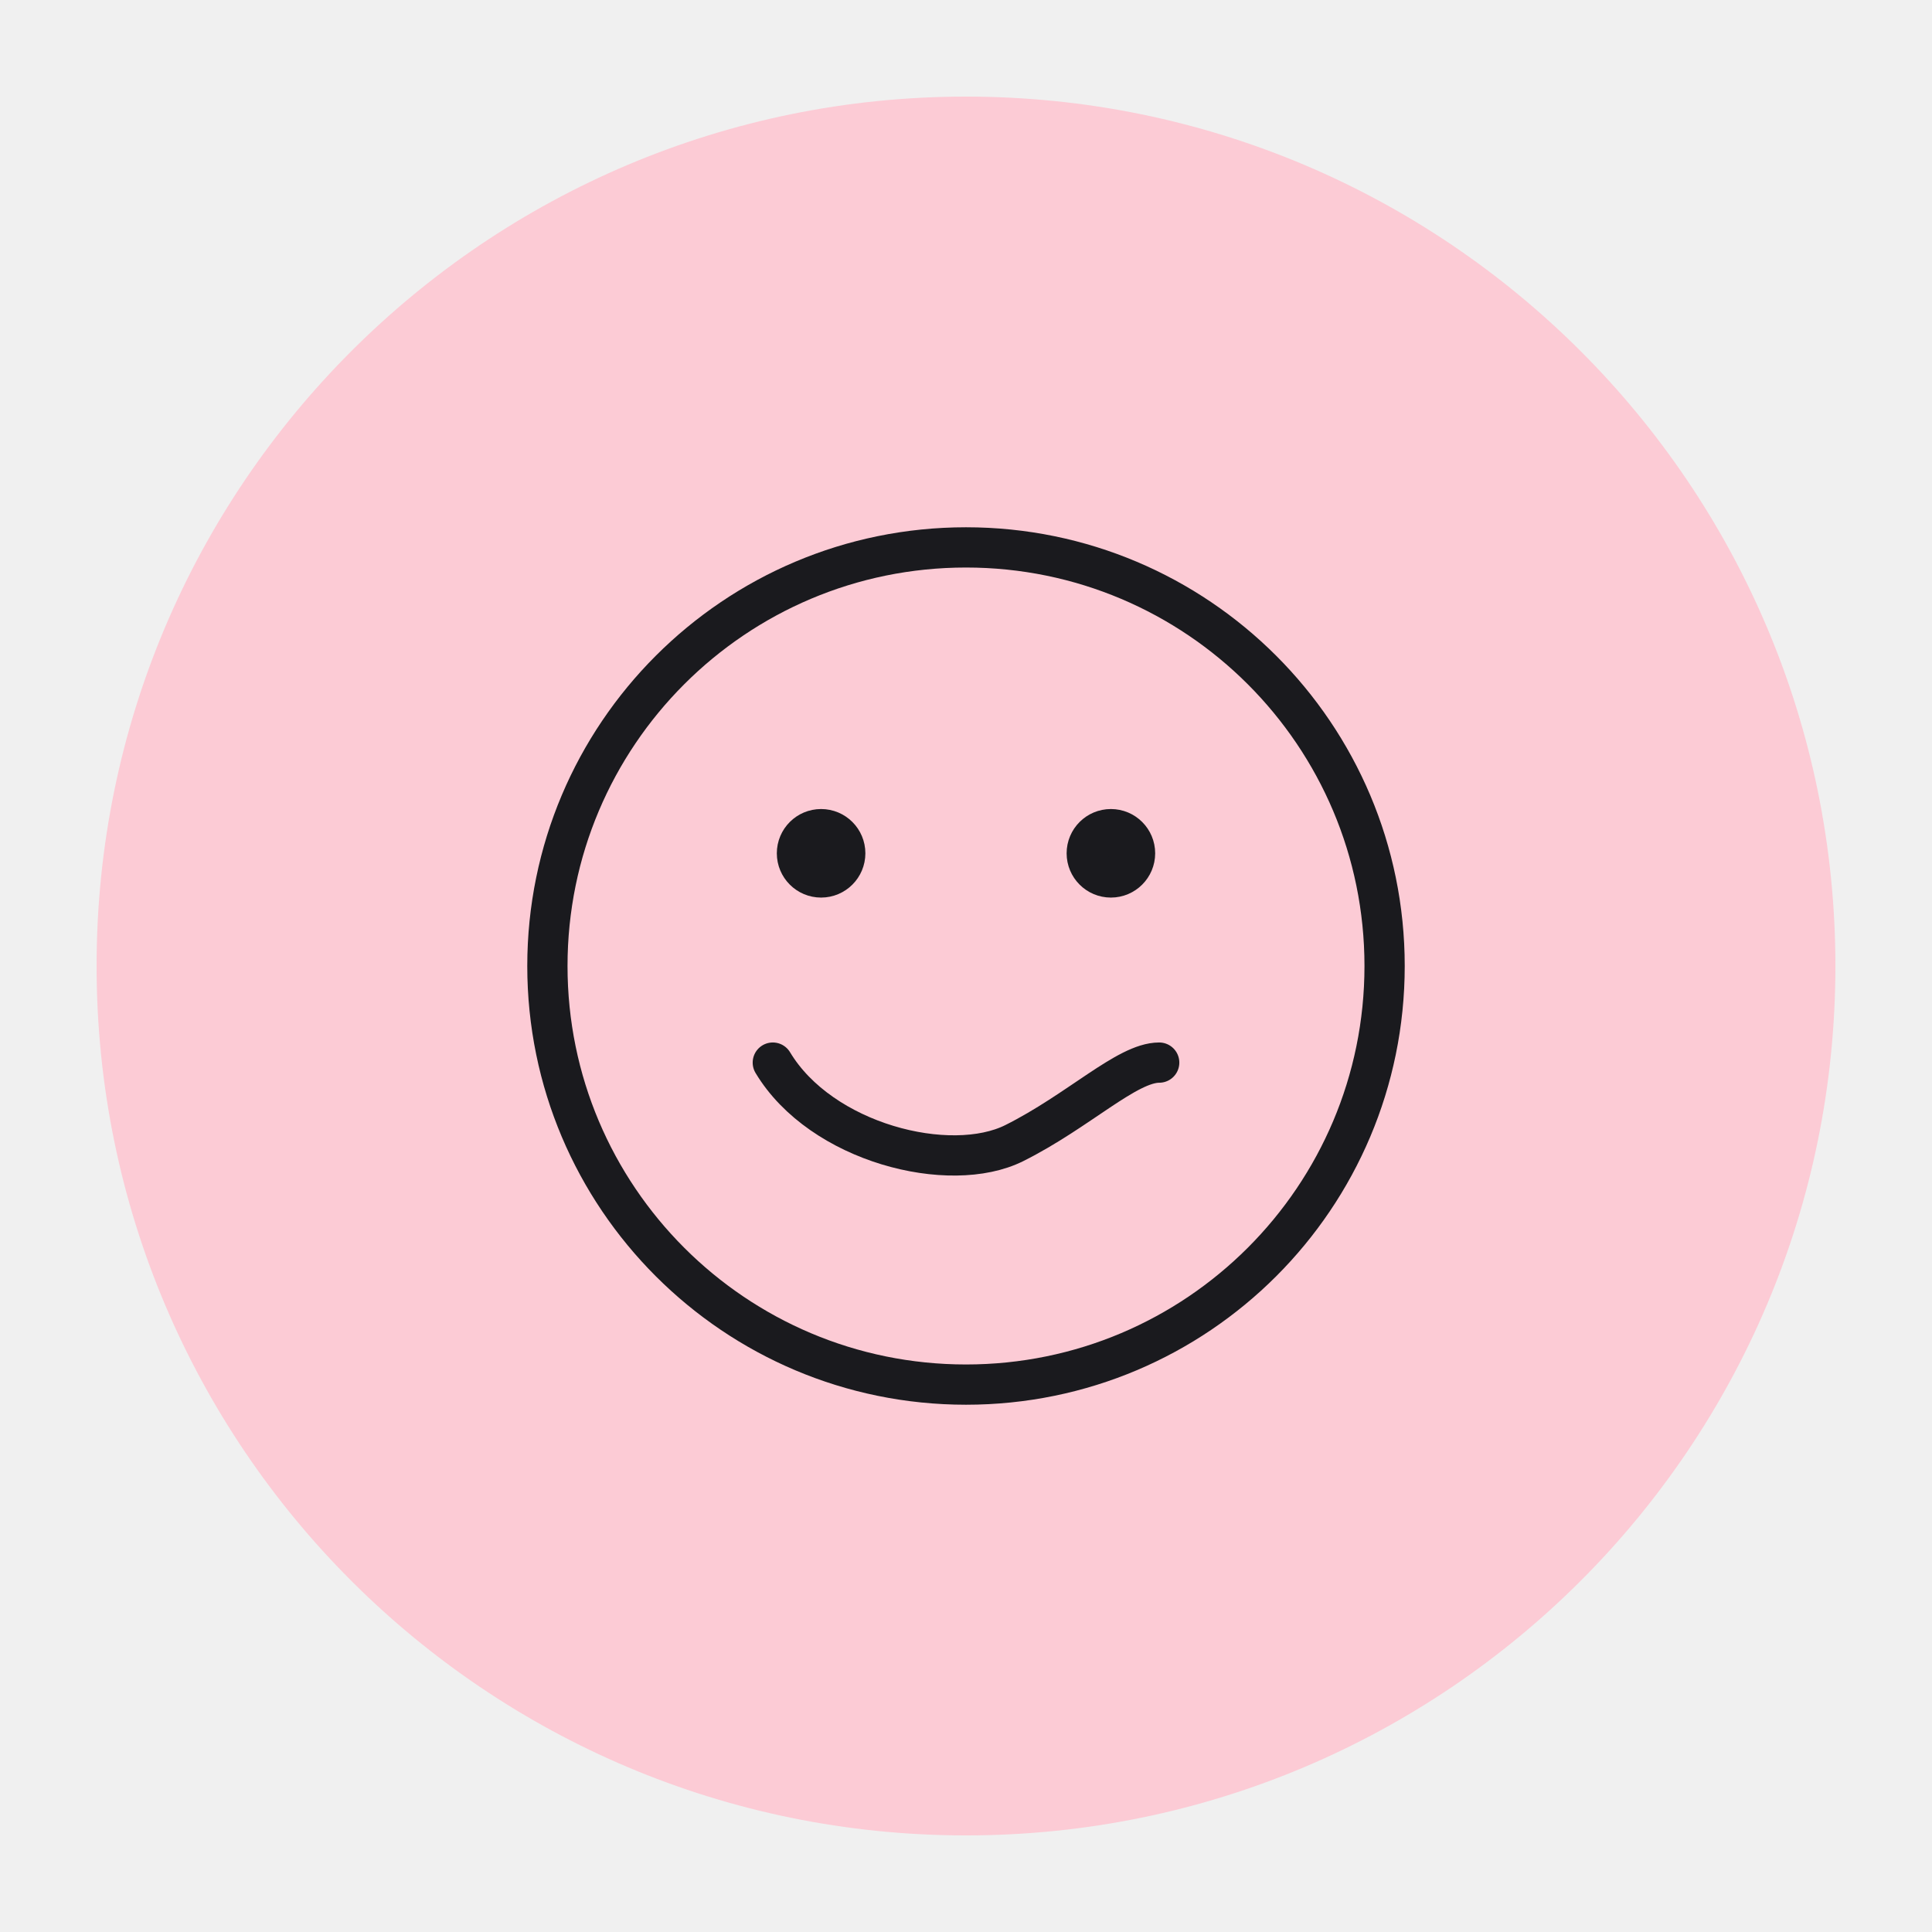
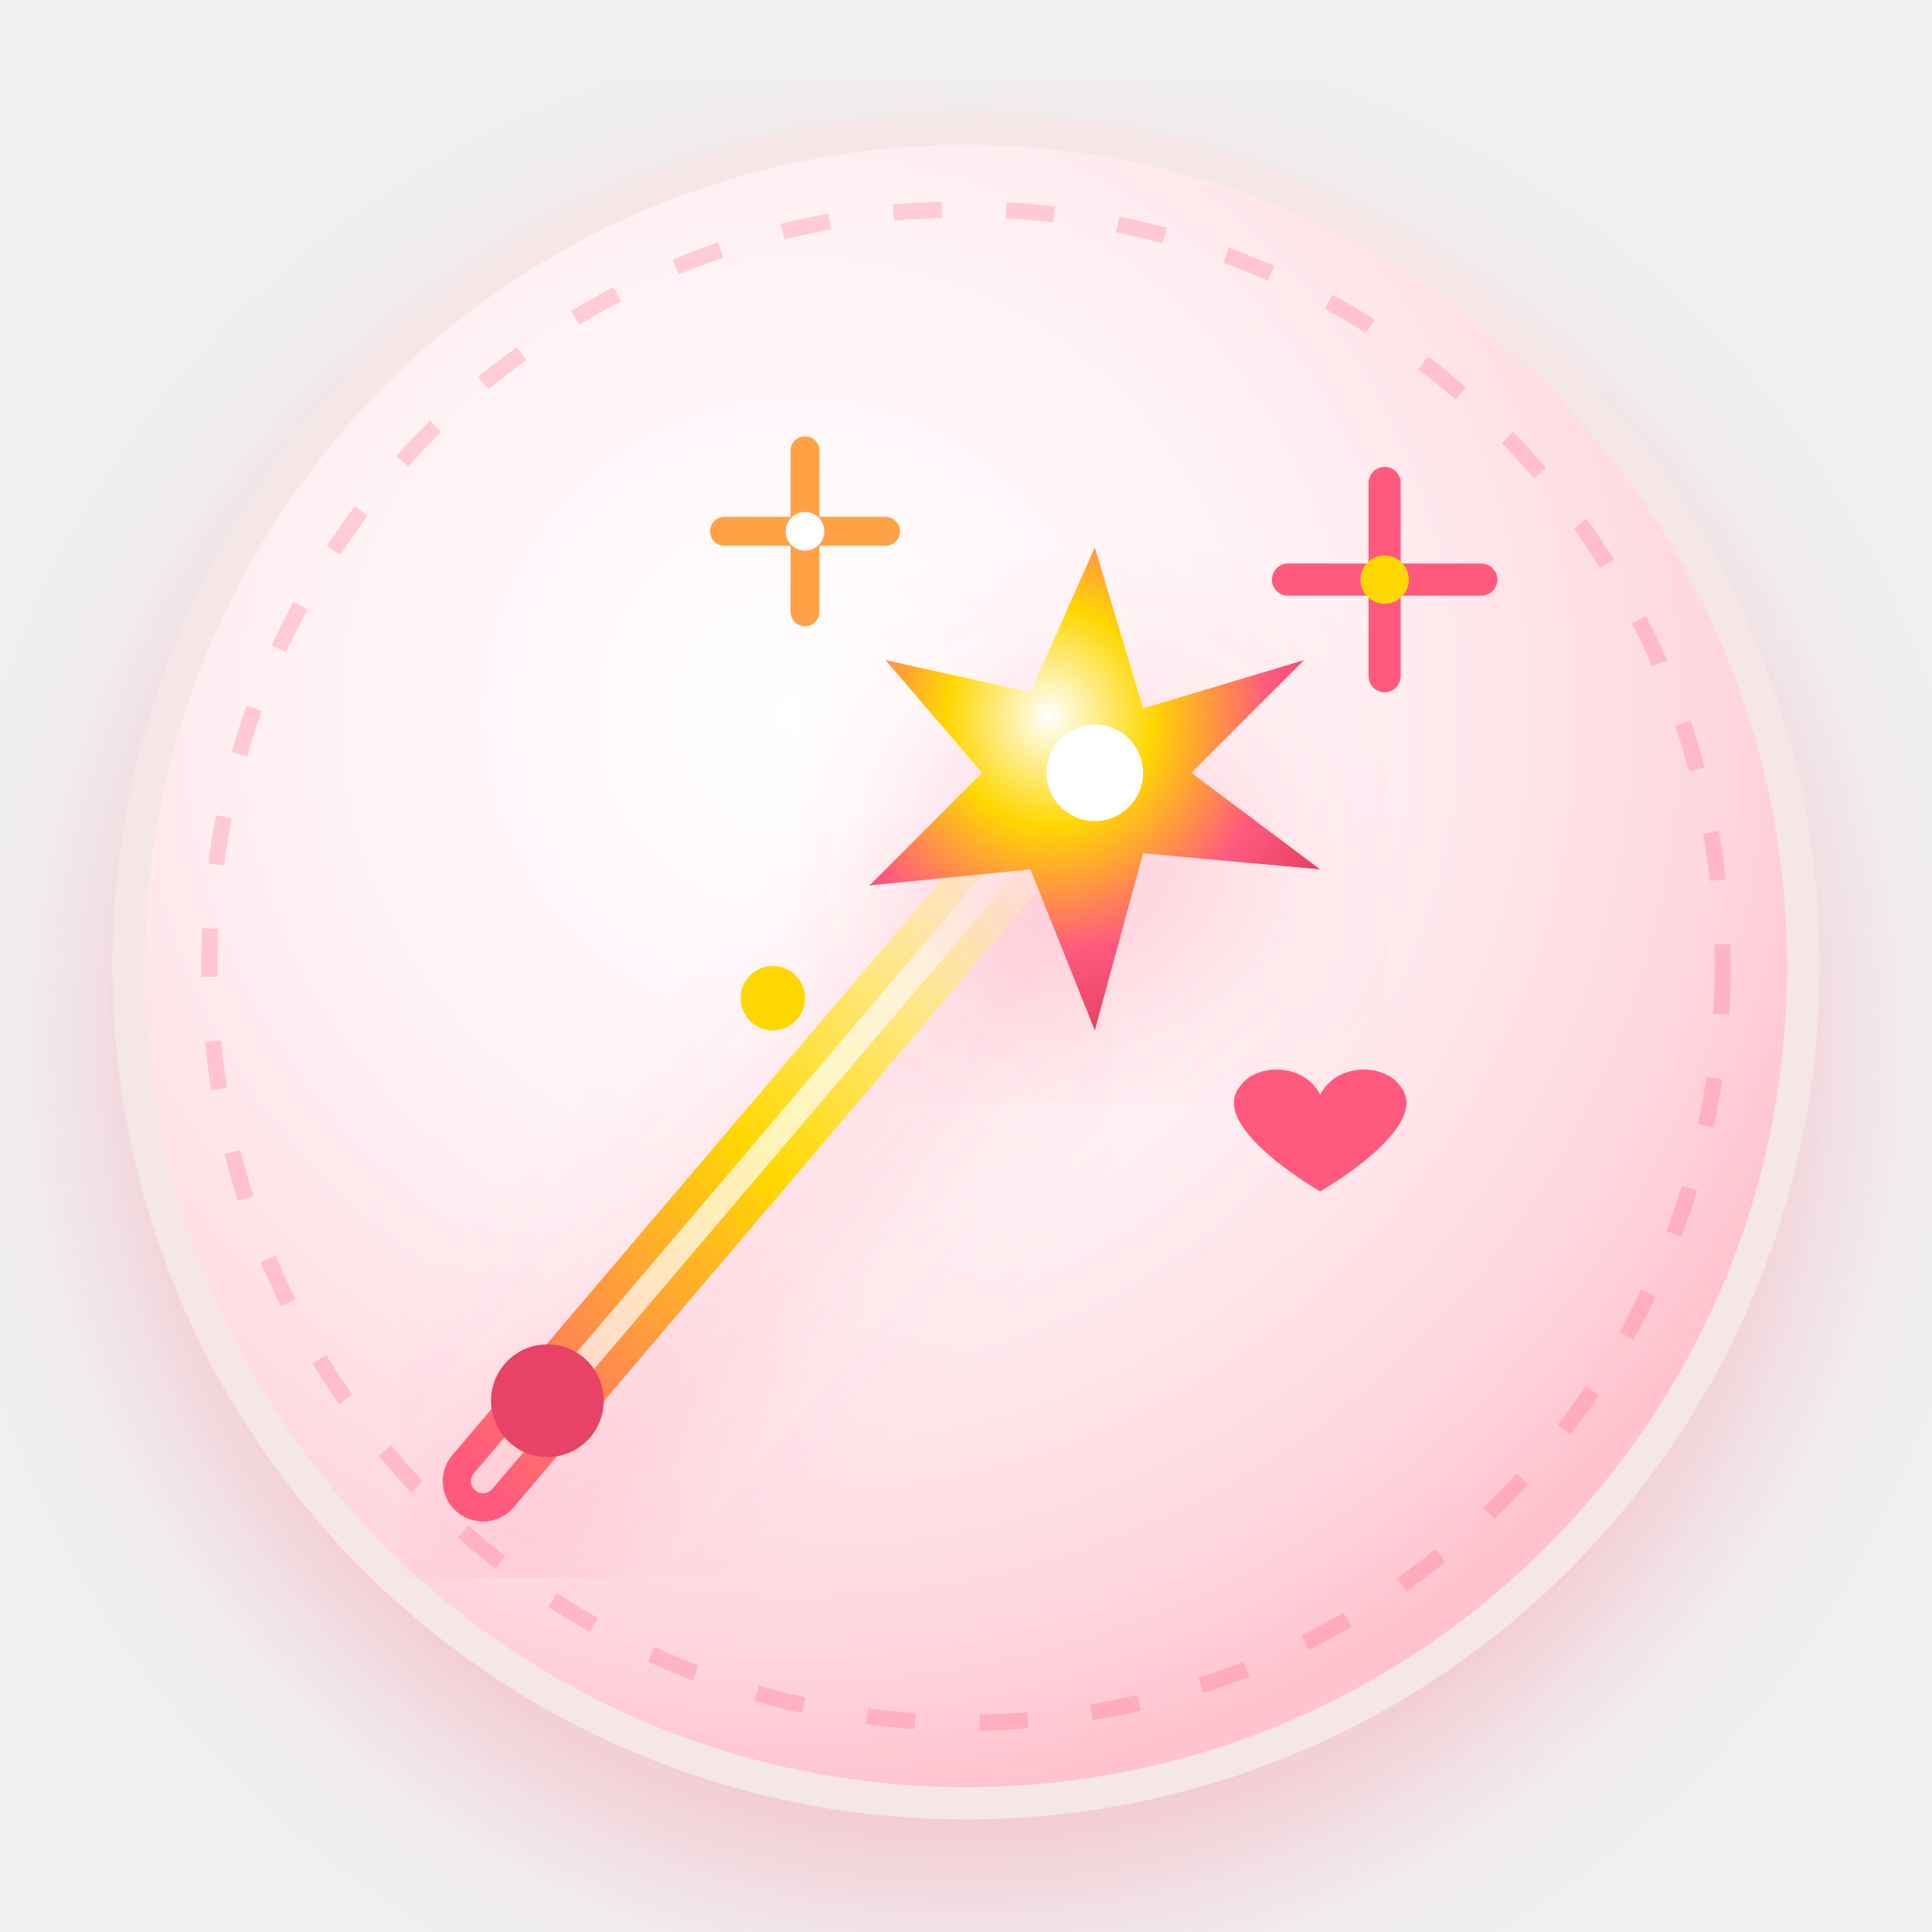
<svg xmlns="http://www.w3.org/2000/svg" width="120" height="120" viewBox="0 0 120 120" fill="none">
-   <circle cx="60" cy="60" r="54" fill="#FFC2CE" fill-opacity="0.8" />
-   <g stroke="#1A1A1E" stroke-width="2.5" stroke-linecap="round" stroke-linejoin="round">
-     <circle cx="60" cy="60" r="26" />
-     <path d="M48 66C51 71 59 73 63 71C67 69 70 66 72 66" />
-     <circle cx="51" cy="53" r="1.5" fill="#1A1A1E" />
-     <circle cx="69" cy="53" r="1.5" fill="#1A1A1E" />
+   <defs>
+     <radialGradient id="fun-glow" cx="50%" cy="50%" r="50%">
+       <stop offset="0%" stop-color="#FF5A7E" stop-opacity="0.35" />
+       <stop offset="65%" stop-color="#FFC2CE" stop-opacity="0.2" />
+       <stop offset="100%" stop-color="#FFFBFC" stop-opacity="0" />
+     </radialGradient>
+     <radialGradient id="fun-disc" cx="40%" cy="35%" r="65%">
+       <stop offset="0%" stop-color="#FFFFFF" />
+       <stop offset="50%" stop-color="#FFF0F3" />
+       <stop offset="85%" stop-color="#FFD6DF" />
+       <stop offset="100%" stop-color="#FFC2CE" />
+     </radialGradient>
+     <linearGradient id="fun-wand" x1="0%" y1="100%" x2="100%" y2="0%">
+       <stop offset="0%" stop-color="#FF5A7E" />
+       <stop offset="50%" stop-color="#FFD700" />
+       <stop offset="100%" stop-color="#FFFFFF" />
+     </linearGradient>
+     <radialGradient id="fun-star-grad" cx="40%" cy="35%" r="65%">
+       <stop offset="0%" stop-color="#FFFFFF" />
+       <stop offset="35%" stop-color="#FFD700" />
+       <stop offset="75%" stop-color="#FF5A7E" />
+       <stop offset="100%" stop-color="#E84367" />
+     </radialGradient>
+     <filter id="fun-shadow" x="-15%" y="-15%" width="130%" height="130%">
+       <feDropShadow dx="0" dy="5" stdDeviation="5" flood-color="#FF5A7E" flood-opacity="0.28" />
+     </filter>
+   </defs>
+   <style>
+     .fun-aura {
+       transform-origin: 60px 60px;
+       animation: fun-pulse 3.5s ease-in-out infinite;
+     }
+     .fun-wand-group {
+       transform-origin: 35px 85px;
+       animation: fun-wave 3s ease-in-out infinite;
+     }
+     .fun-burst-main {
+       transform-origin: 68px 48px;
+       animation: fun-burst 2s ease-in-out infinite;
+     }
+     .fun-particle-1 {
+       animation: fun-pop 2.4s ease-in-out infinite;
+     }
+     .fun-particle-2 {
+       animation: fun-pop 2.4s ease-in-out infinite 0.7s;
+     }
+     .fun-particle-3 {
+       animation: fun-pop 2.4s ease-in-out infinite 1.4s;
+     }
+ 
+     @keyframes fun-pulse {
+       0%, 100% { opacity: 0.6; transform: scale(0.97); }
+       50% { opacity: 1; transform: scale(1.05); }
+     }
+     @keyframes fun-wave {
+       0%, 100% { transform: rotate(0deg); }
+       50% { transform: rotate(4deg) translateY(-2px); }
+     }
+     @keyframes fun-burst {
+       0%, 100% { transform: scale(1) rotate(0deg); filter: drop-shadow(0 0 2px rgba(255,215,0,0.5)); }
+       50% { transform: scale(1.18) rotate(15deg); filter: drop-shadow(0 0 10px rgba(255,90,126,0.9)); }
+     }
+     @keyframes fun-pop {
+       0%, 100% { opacity: 0.3; transform: scale(0.6); }
+       50% { opacity: 1; transform: scale(1.3); }
+     }
+   </style>
+   <circle class="fun-aura" cx="60" cy="60" r="56" fill="url(#fun-glow)" />
+   <circle cx="60" cy="60" r="52" fill="url(#fun-disc)" stroke="#F5E6E8" stroke-width="2" filter="url(#fun-shadow)" />
+   <circle cx="60" cy="60" r="47" stroke="#FF5A7E" stroke-width="1" stroke-opacity="0.25" stroke-dasharray="3 4" fill="none" />
+   <g class="fun-wand-group">
+     <path d="M30 92L64 52" stroke="url(#fun-wand)" stroke-width="5" stroke-linecap="round" filter="url(#fun-shadow)" />
+     <path d="M30 92L64 52" stroke="#FFFFFF" stroke-width="1.5" stroke-linecap="round" stroke-opacity="0.7" />
+     <circle cx="34" cy="87" r="3.5" fill="#E84367" />
+   </g>
+   <g class="fun-burst-main">
+     <path d="M68 34L71 44L81 41L74 48L82 54L71 53L68 64L64 54L54 55L61 48L55 41L64 43Z" fill="url(#fun-star-grad)" filter="url(#fun-shadow)" />
+     <circle cx="68" cy="48" r="3" fill="#FFFFFF" />
+   </g>
+   <g class="fun-particle-1" style="transform-origin: 86px 36px;">
+     <path d="M86 30V42M80 36H92" stroke="#FF5A7E" stroke-width="2" stroke-linecap="round" />
+     <circle cx="86" cy="36" r="1.5" fill="#FFD700" />
+   </g>
+   <g class="fun-particle-2" style="transform-origin: 50px 32px;">
+     <path d="M50 28V38M45 33H55" stroke="#FFA245" stroke-width="1.8" stroke-linecap="round" />
+     <circle cx="50" cy="33" r="1.2" fill="#FFFFFF" />
+   </g>
+   <g class="fun-particle-3" style="transform-origin: 82px 68px;">
+     <path d="M82 68C81 66 78 66 77 67.5C75 70 82 74 82 74C82 74 89 70 87 67.5C86 66 83 66 82 68Z" fill="#FF5A7E" />
+     <circle cx="48" cy="62" r="2" fill="#FFD700" />
  </g>
</svg>
